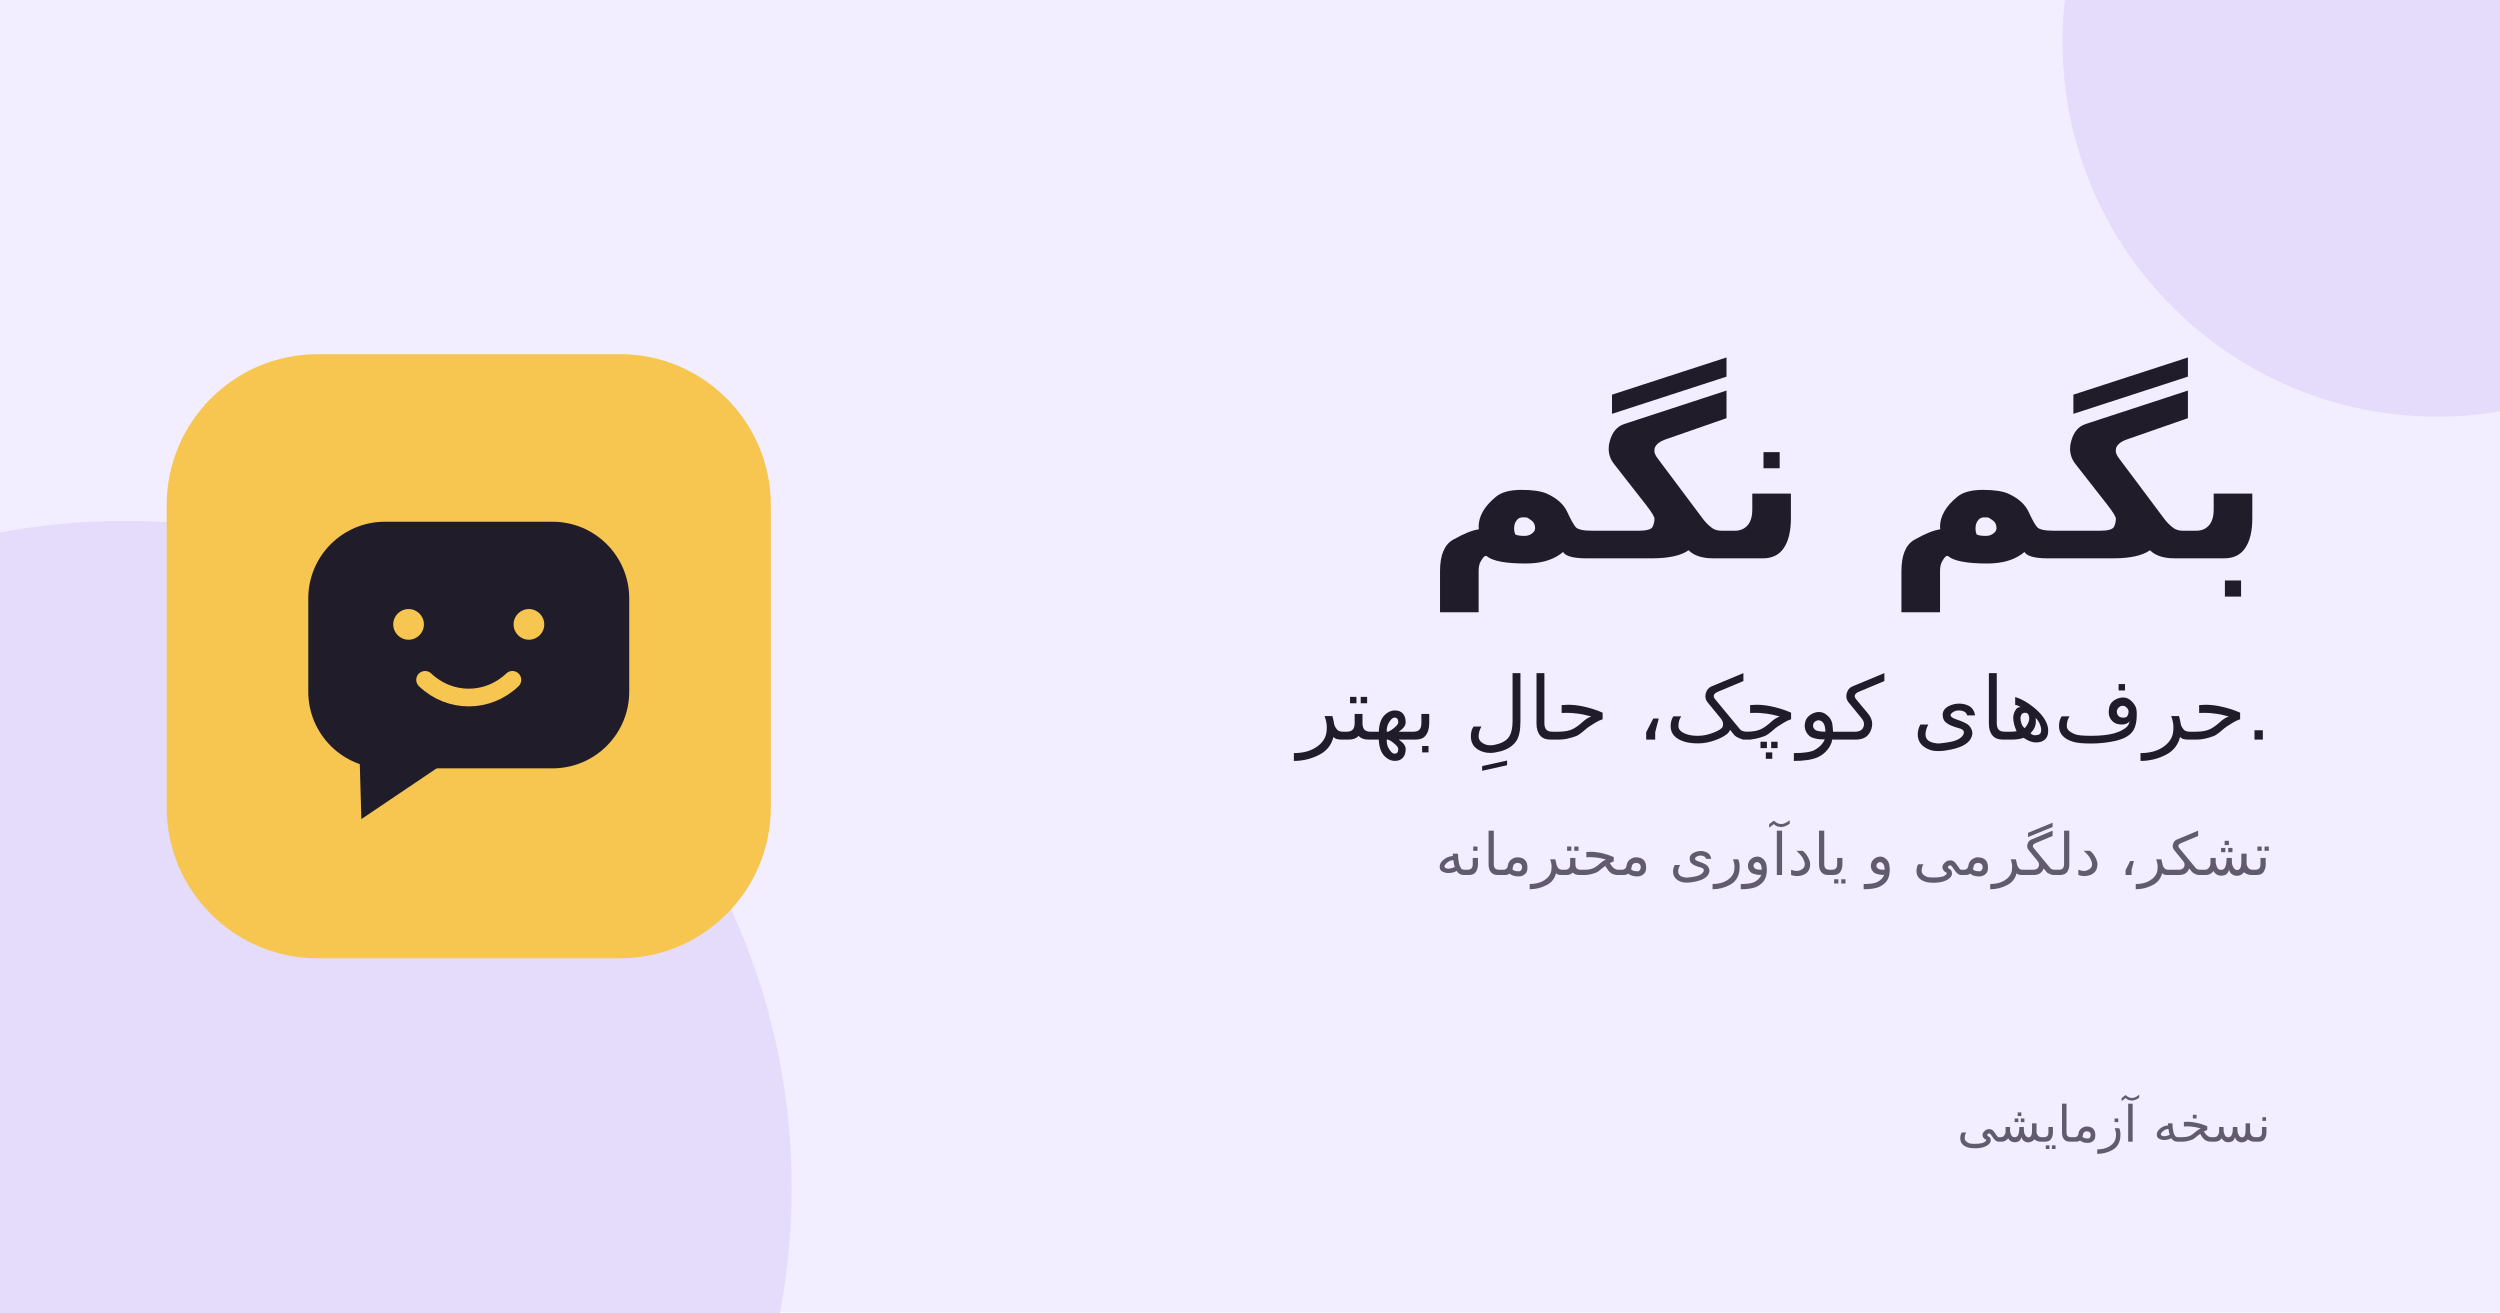
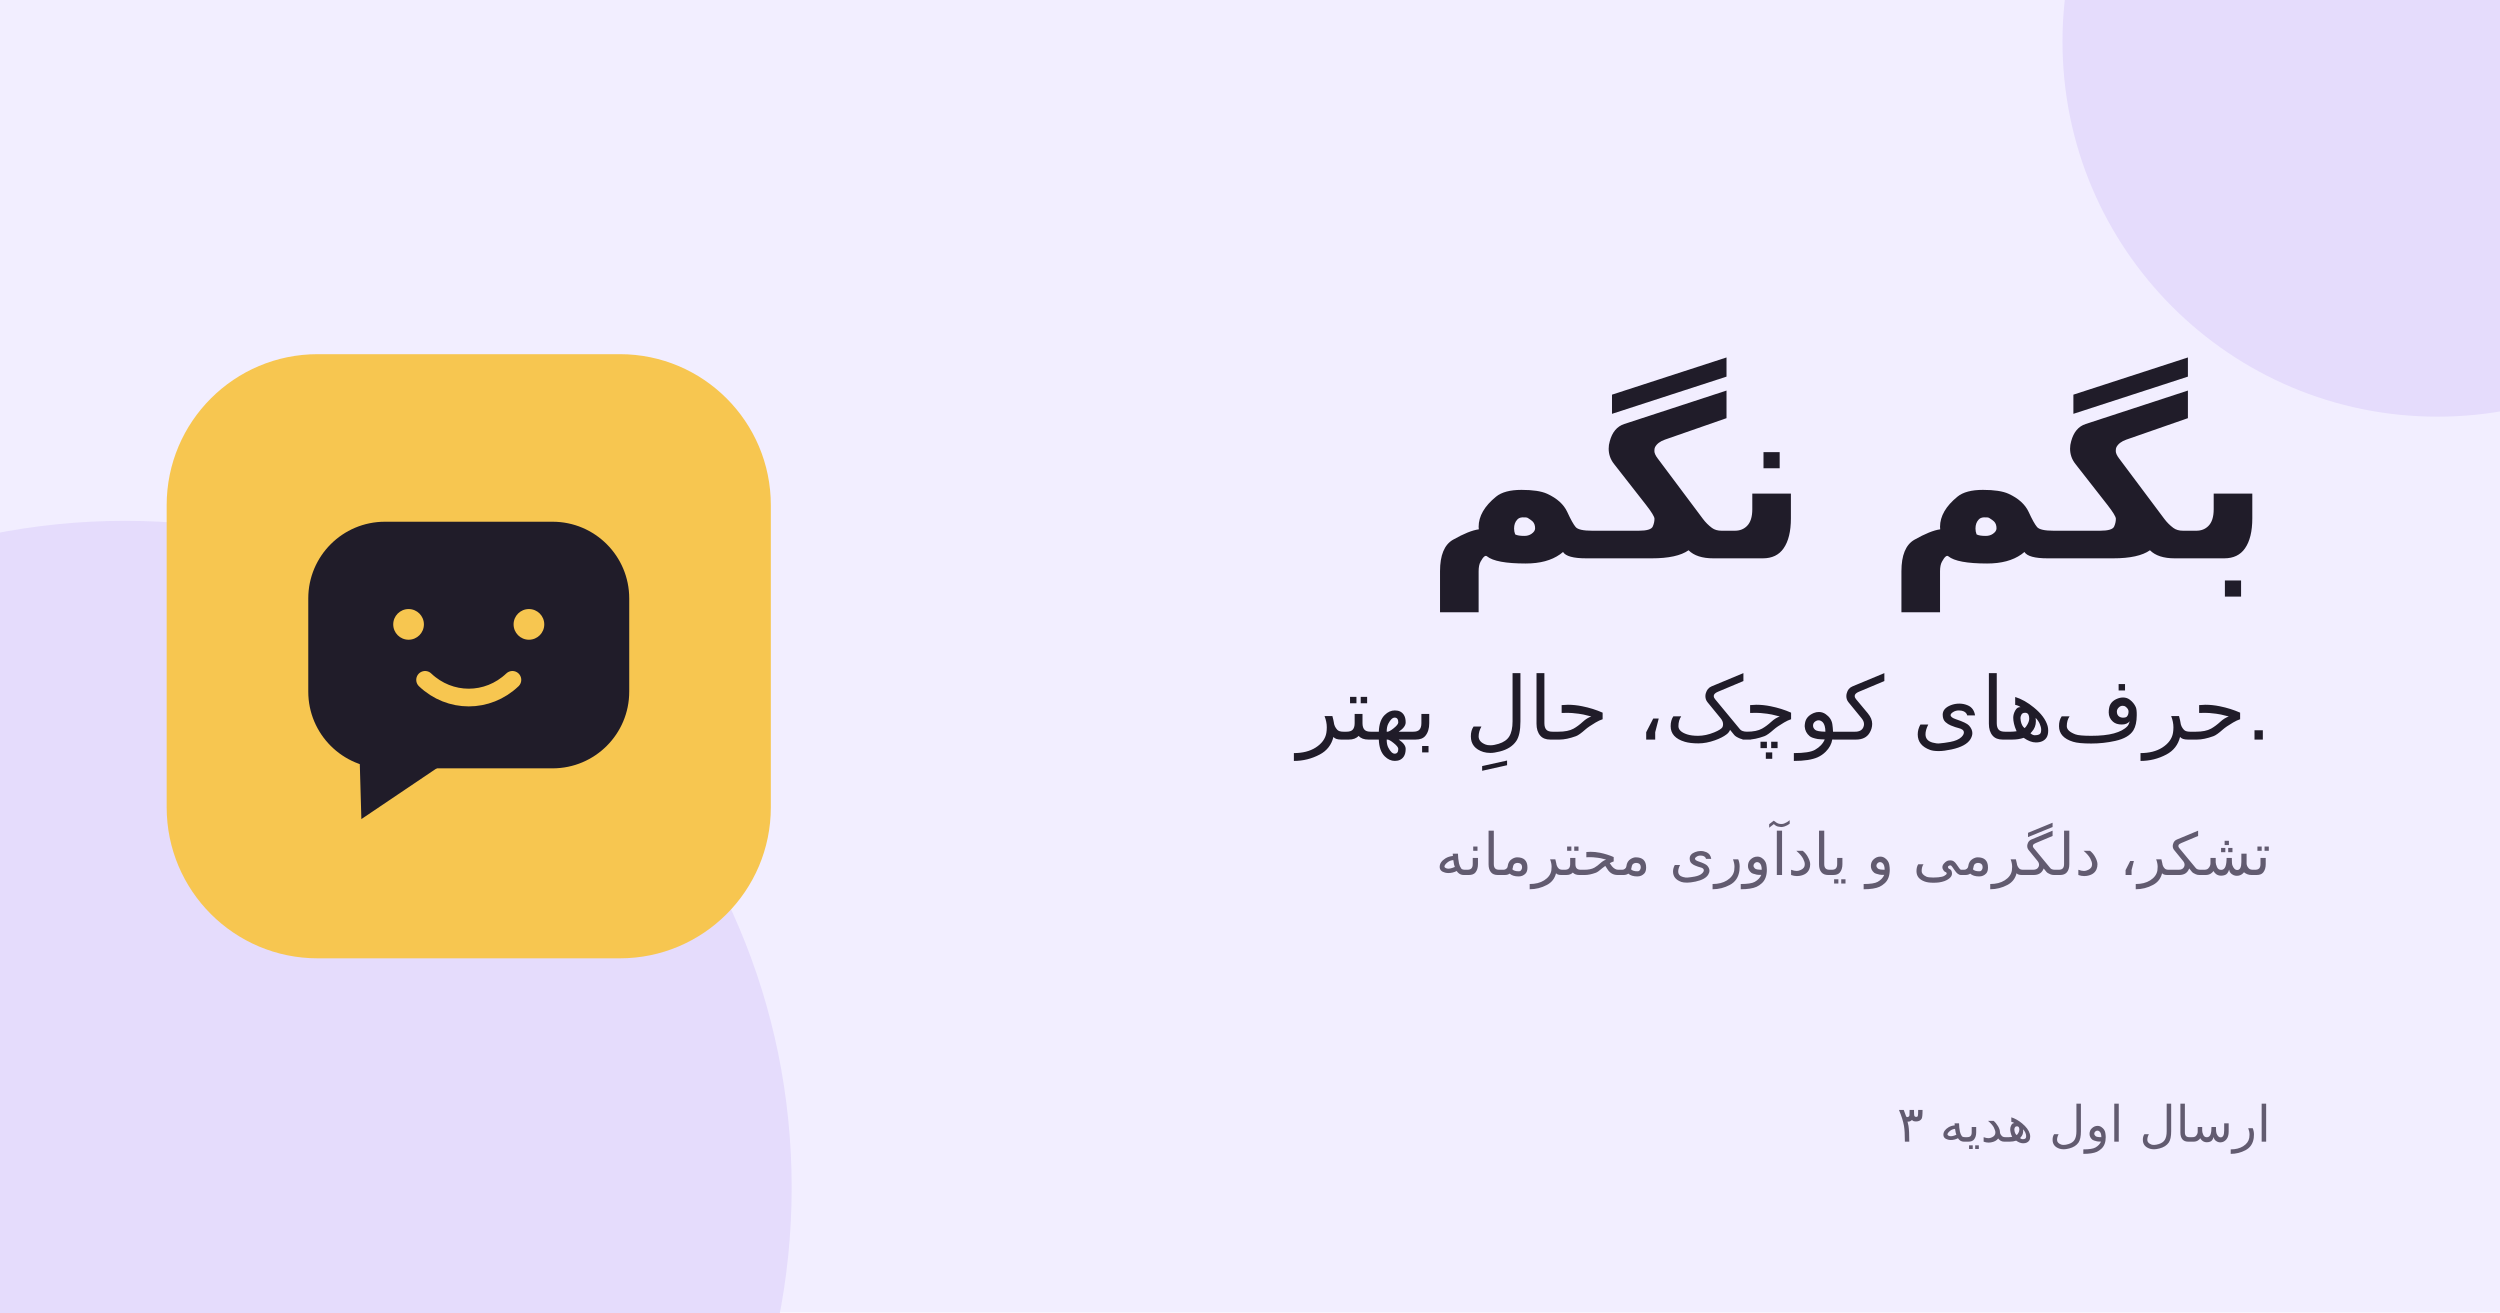
<svg xmlns="http://www.w3.org/2000/svg" width="1200" height="630" viewBox="0 0 1200 630">
  <rect width="1200" height="630" fill="#f2eeff" />
  <circle cx="60" cy="570" r="320" fill="#e5dcfc" />
  <circle cx="1170" cy="20" r="180" fill="#e5dcfc" />
  <svg x="80" y="170" width="290" height="290" viewBox="0 0 512 512">
    <rect width="512" height="512" rx="128" fill="#f7c650" />
    <rect x="120" y="142" width="272" height="209" rx="65" fill="#201c29" />
    <path d="m163 324 2 70 86-58" fill="#201c29" />
    <circle cx="205" cy="229" r="13" fill="#f7c650" />
    <circle cx="307" cy="229" r="13" fill="#f7c650" />
    <path d="M219 276c21 20 53 20 74 0" fill="none" stroke="#f7c650" stroke-width="15" stroke-linecap="round" />
  </svg>
  <g fill="#201c29" font-family="Tahoma, Arial, sans-serif" text-anchor="end">
    <text x="1090" y="268" font-size="106" font-weight="700">بگم نگم</text>
    <text x="1090" y="355" font-size="42">حرف‌های کوچک، حالِ بهتر.</text>
    <text x="1090" y="420" font-size="28" fill="#625b70">تشکر، دلگرمی و یادآوری محترمانه</text>
-     <text x="1090" y="548" font-size="24" fill="#625b70">نسخه آزمایشی</text>
+     <text x="1090" y="548" font-size="24" fill="#625b70">۳ ارسال اول هدیه</text>
  </g>
</svg>
